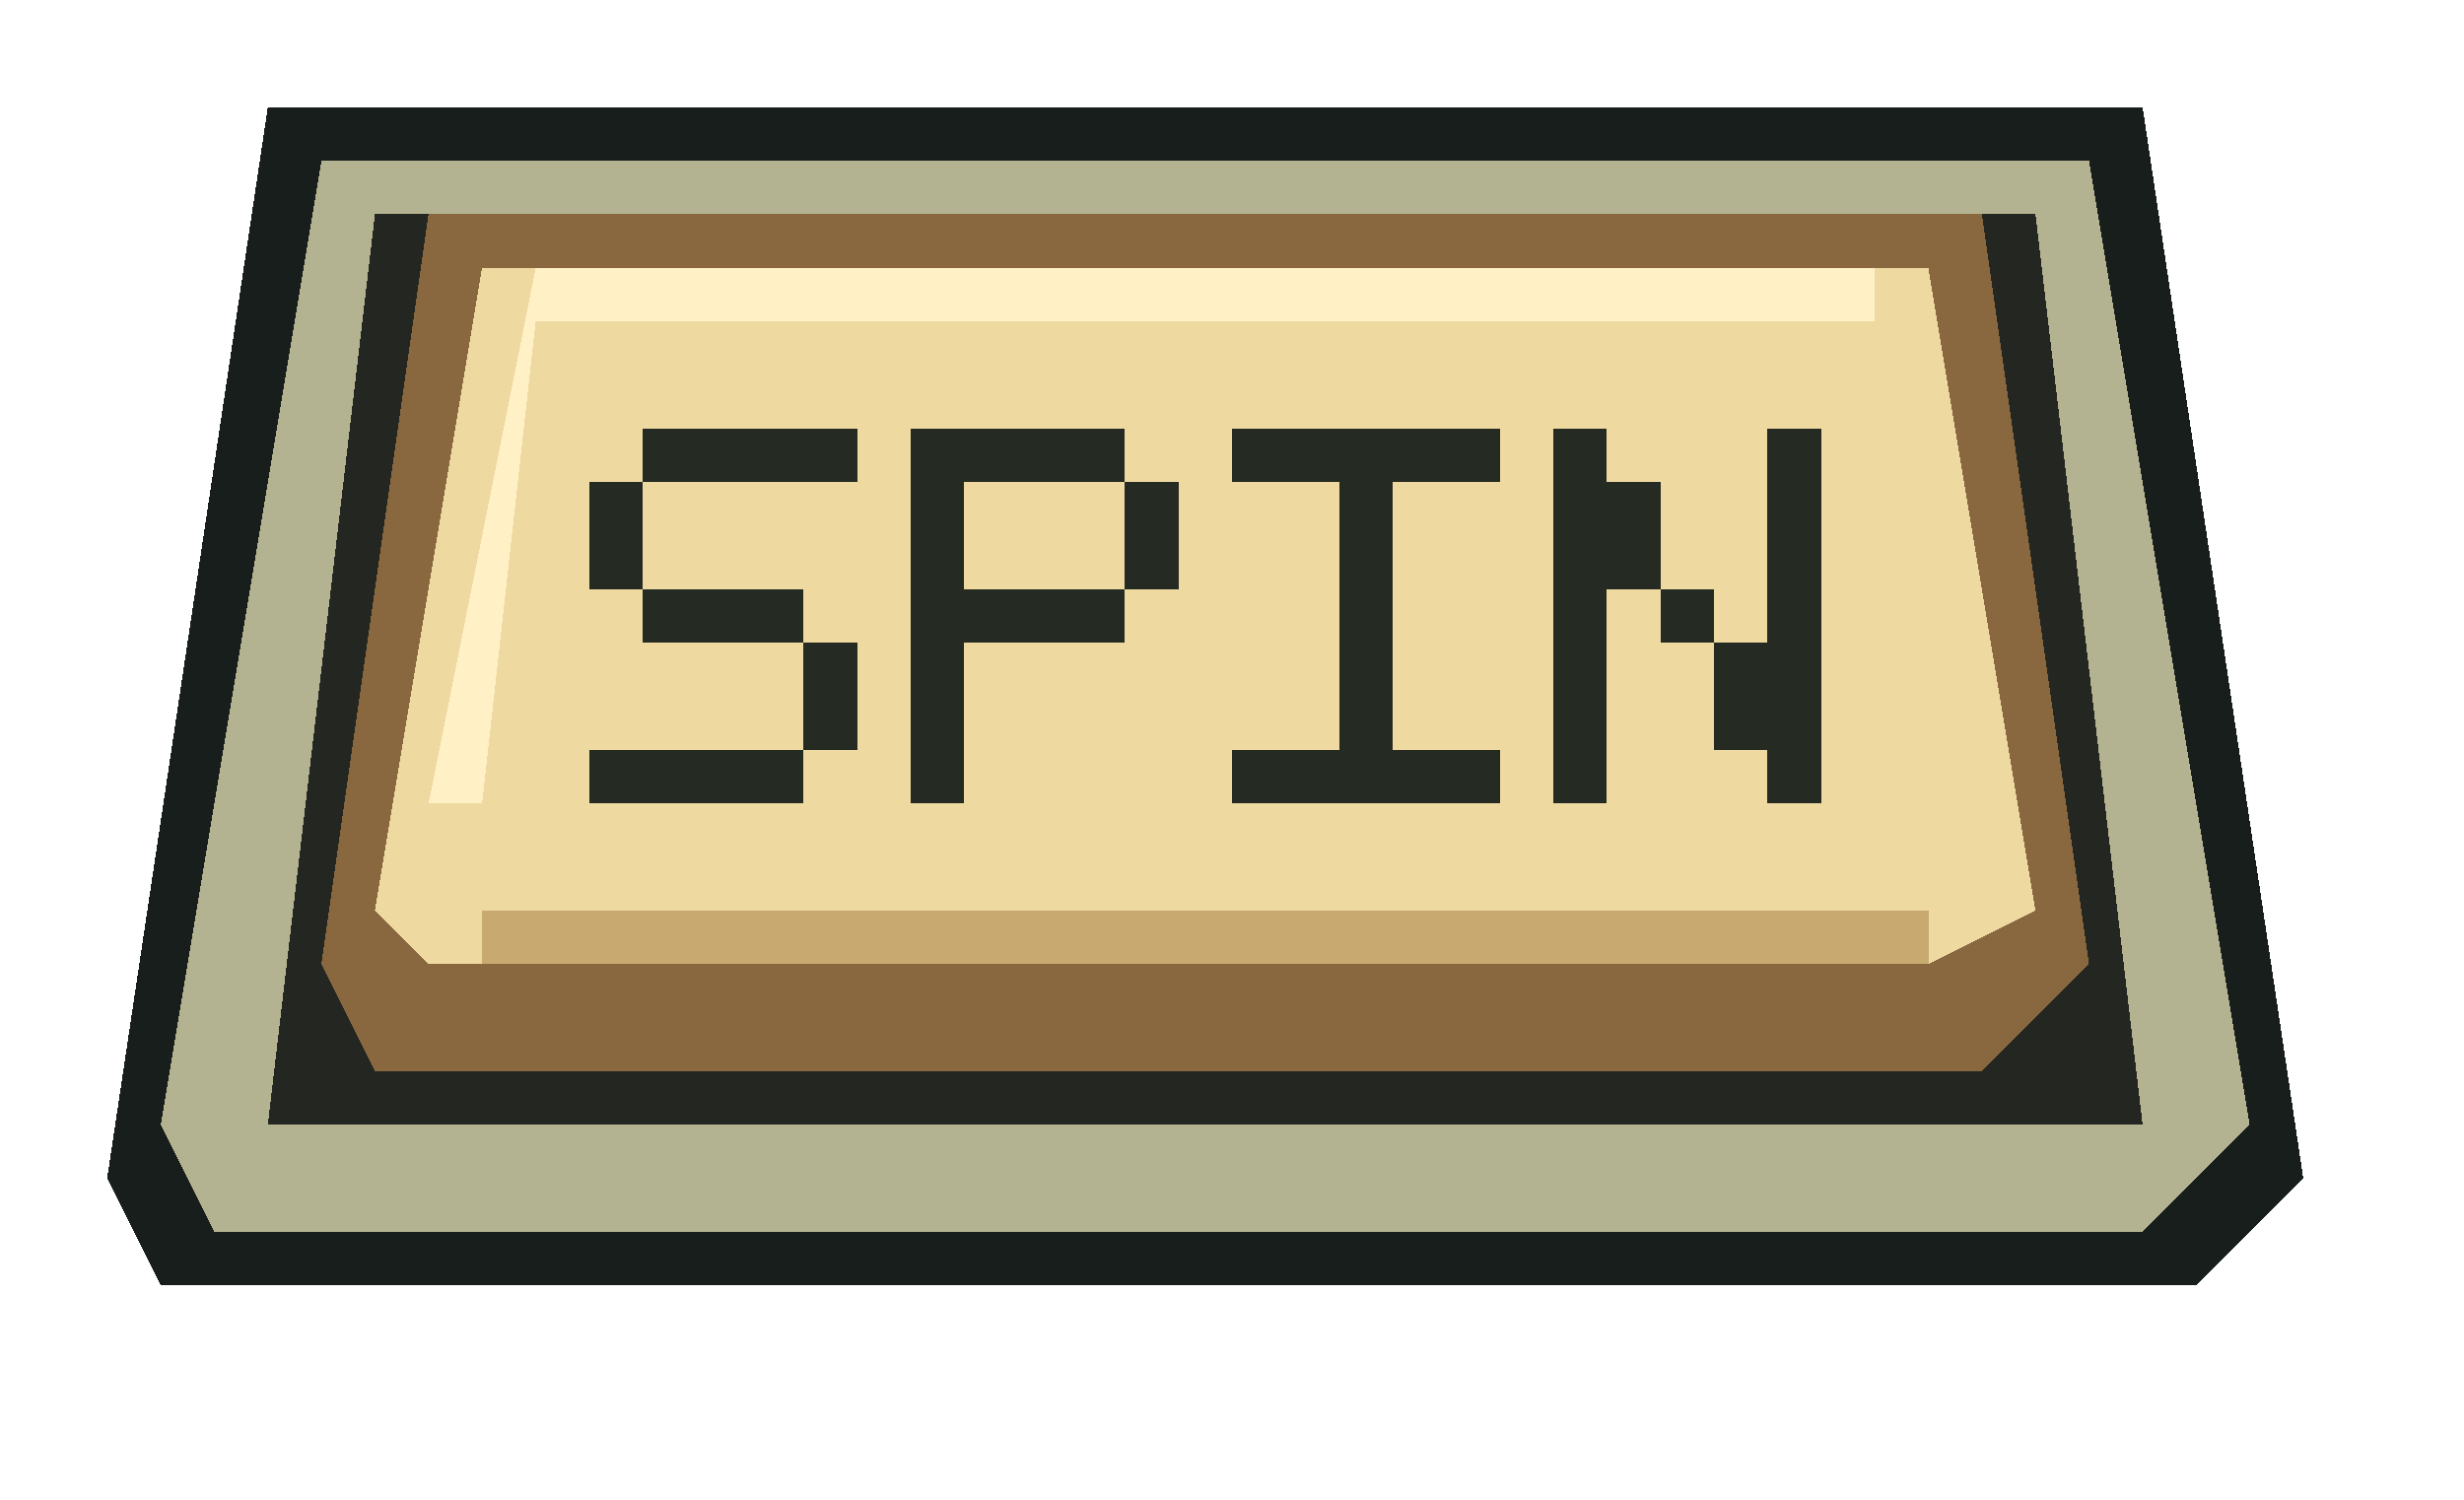
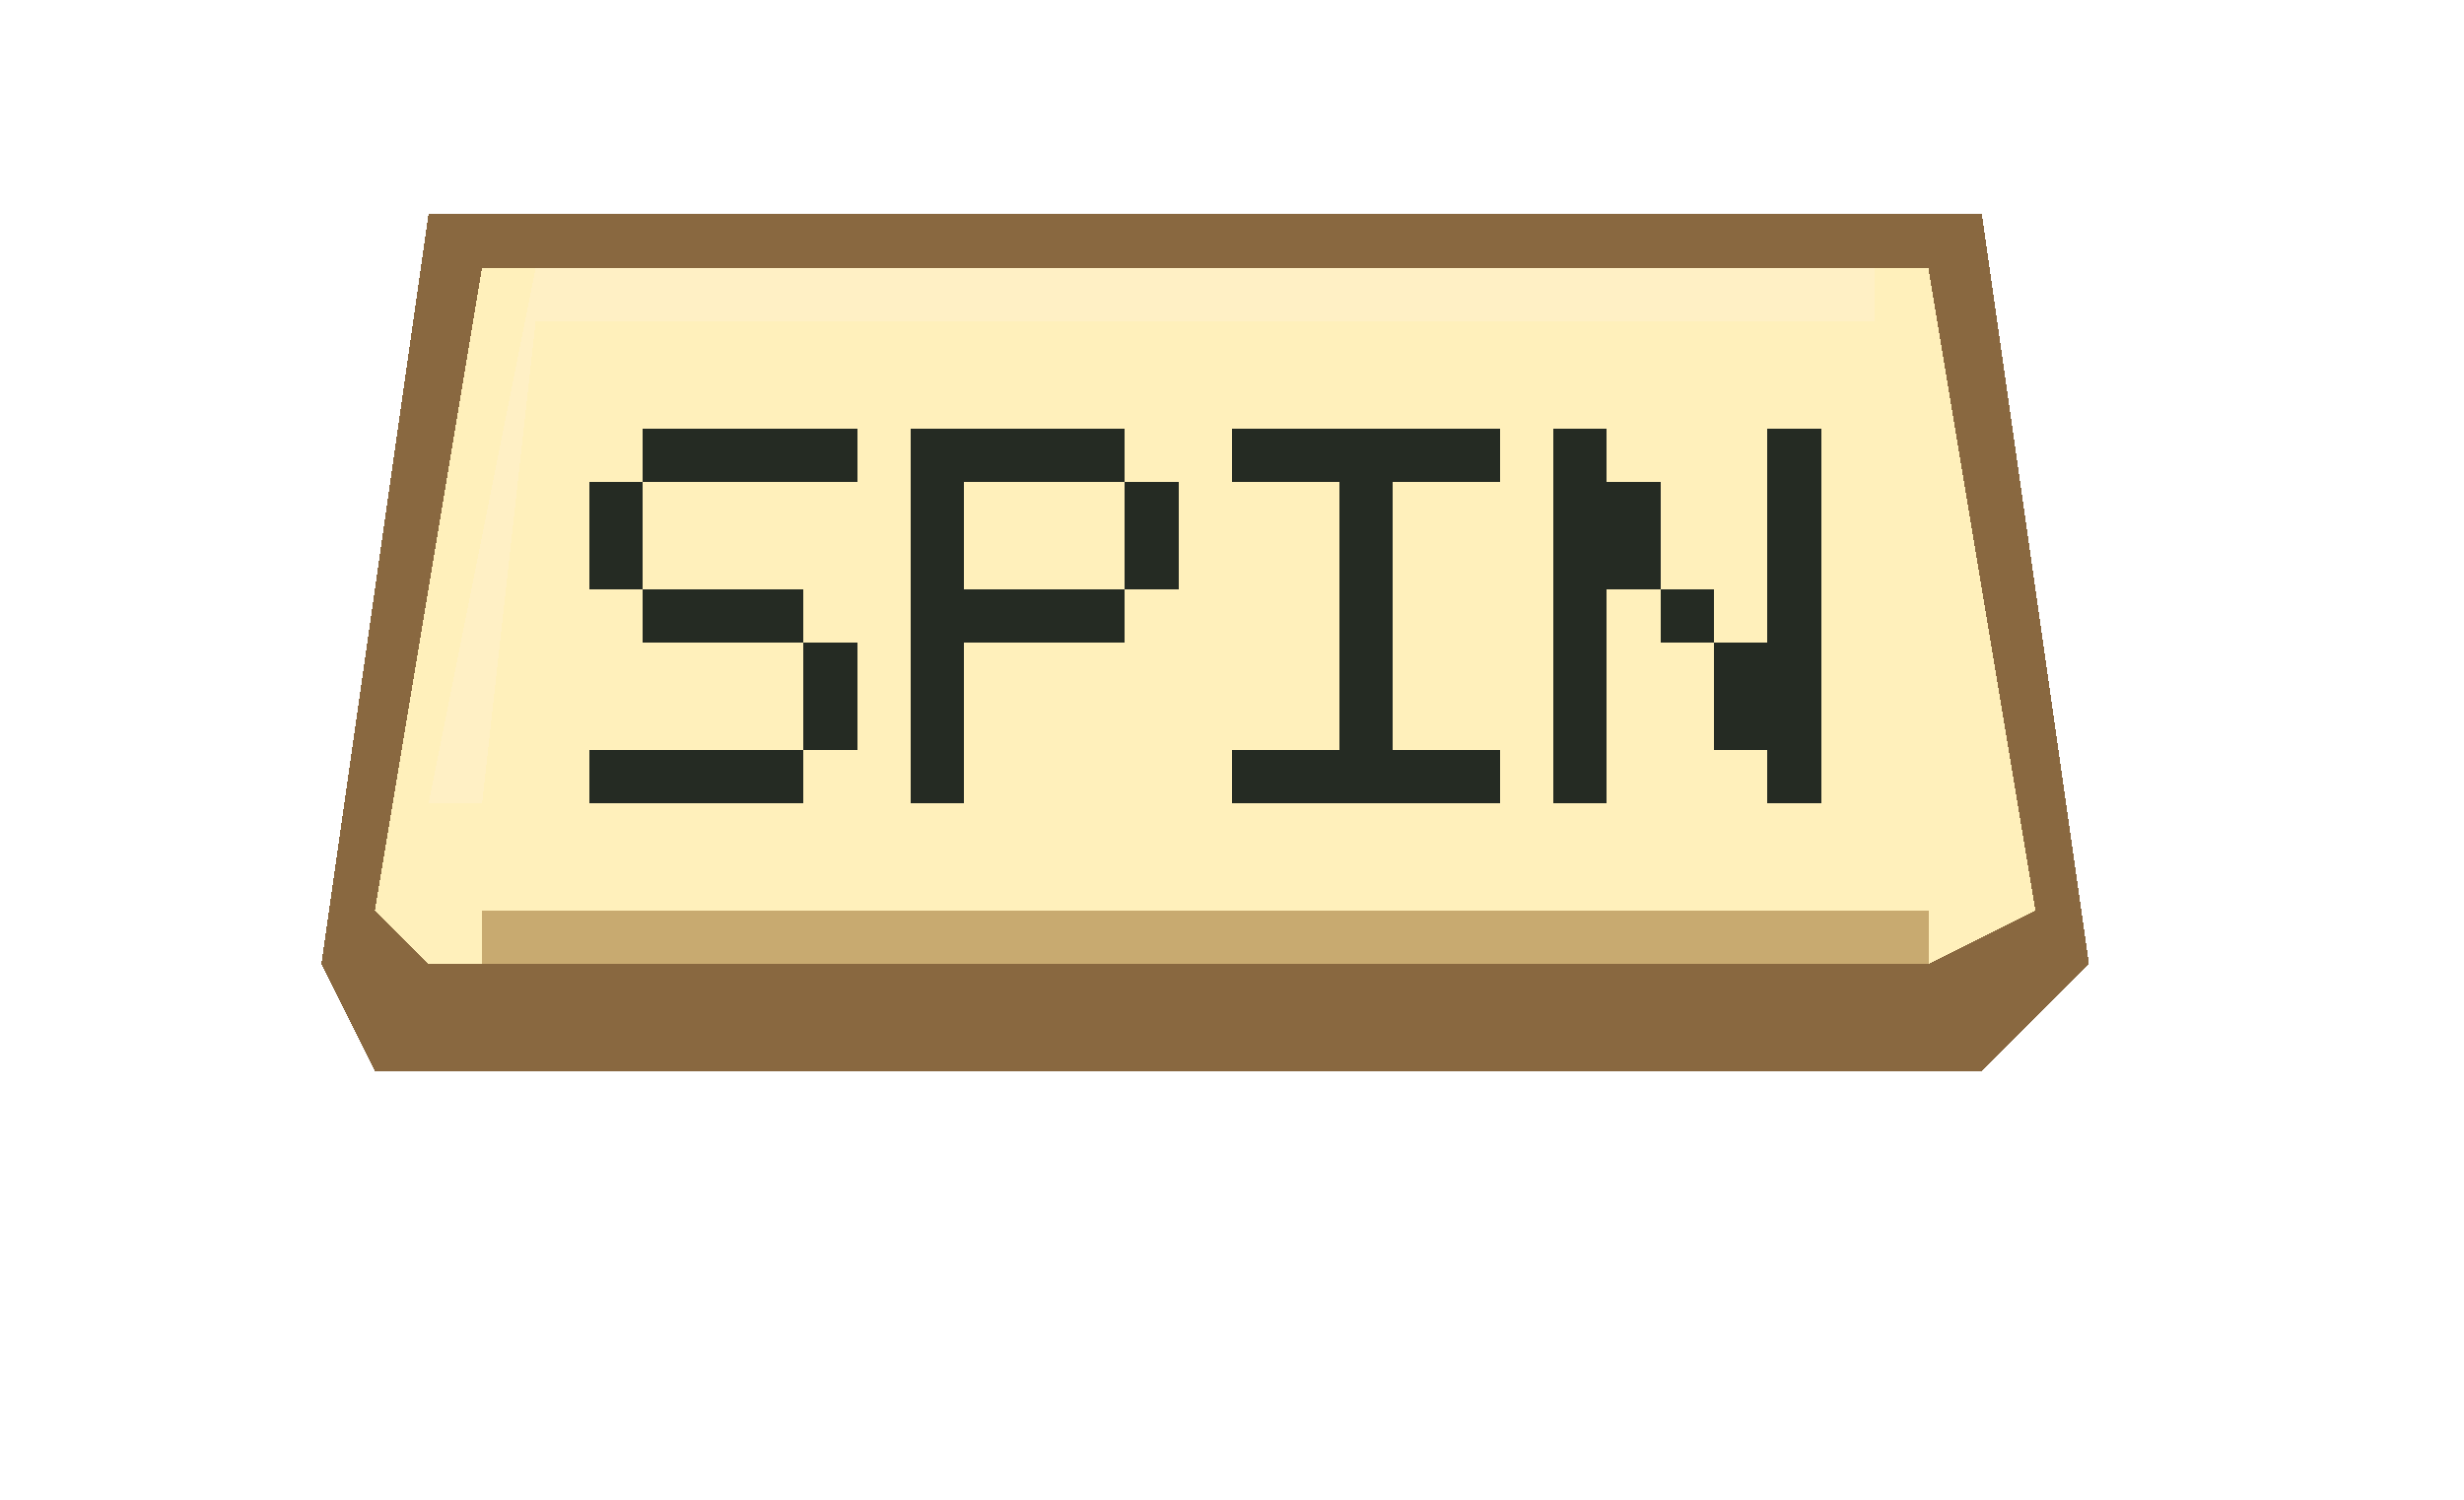
<svg xmlns="http://www.w3.org/2000/svg" width="46" height="28" shape-rendering="crispEdges">
-   <path d="M5 2H40L43 22L41 24H3L2 22Z" fill="#181e1c" />
-   <path d="M6 3H39L42 21L40 23H4L3 21Z" fill="#b4b391" />
-   <path d="M7 4H38L40 21H5Z" fill="#242721" />
  <g transform="translate(0 0)">
    <path d="M8 4H37L39 18L37 20H7L6 18Z" fill="#896840" />
-     <path d="M9 5H36L38 17L36 18H8L7 17Z" fill="#eed9a1" />
+     <path d="M9 5H36L38 17L36 18H8L7 17Z" fill="#fff0bb" />
    <path d="M10 5H35V6H10L9 15H8Z" fill="#fff0c5" />
    <path d="M9 17H36V18H9Z" fill="#c8aa70" />
    <rect x="12" y="8" width="1" height="1" fill="#252b23" />
    <rect x="13" y="8" width="1" height="1" fill="#252b23" />
    <rect x="14" y="8" width="1" height="1" fill="#252b23" />
    <rect x="15" y="8" width="1" height="1" fill="#252b23" />
    <rect x="11" y="9" width="1" height="1" fill="#252b23" />
    <rect x="11" y="10" width="1" height="1" fill="#252b23" />
    <rect x="12" y="11" width="1" height="1" fill="#252b23" />
    <rect x="13" y="11" width="1" height="1" fill="#252b23" />
    <rect x="14" y="11" width="1" height="1" fill="#252b23" />
    <rect x="15" y="12" width="1" height="1" fill="#252b23" />
    <rect x="15" y="13" width="1" height="1" fill="#252b23" />
    <rect x="11" y="14" width="1" height="1" fill="#252b23" />
    <rect x="12" y="14" width="1" height="1" fill="#252b23" />
    <rect x="13" y="14" width="1" height="1" fill="#252b23" />
    <rect x="14" y="14" width="1" height="1" fill="#252b23" />
    <rect x="17" y="8" width="1" height="1" fill="#252b23" />
    <rect x="18" y="8" width="1" height="1" fill="#252b23" />
    <rect x="19" y="8" width="1" height="1" fill="#252b23" />
    <rect x="20" y="8" width="1" height="1" fill="#252b23" />
    <rect x="17" y="9" width="1" height="1" fill="#252b23" />
    <rect x="21" y="9" width="1" height="1" fill="#252b23" />
    <rect x="17" y="10" width="1" height="1" fill="#252b23" />
    <rect x="21" y="10" width="1" height="1" fill="#252b23" />
    <rect x="17" y="11" width="1" height="1" fill="#252b23" />
    <rect x="18" y="11" width="1" height="1" fill="#252b23" />
    <rect x="19" y="11" width="1" height="1" fill="#252b23" />
    <rect x="20" y="11" width="1" height="1" fill="#252b23" />
    <rect x="17" y="12" width="1" height="1" fill="#252b23" />
    <rect x="17" y="13" width="1" height="1" fill="#252b23" />
    <rect x="17" y="14" width="1" height="1" fill="#252b23" />
    <rect x="23" y="8" width="1" height="1" fill="#252b23" />
    <rect x="24" y="8" width="1" height="1" fill="#252b23" />
    <rect x="25" y="8" width="1" height="1" fill="#252b23" />
    <rect x="26" y="8" width="1" height="1" fill="#252b23" />
    <rect x="27" y="8" width="1" height="1" fill="#252b23" />
    <rect x="25" y="9" width="1" height="1" fill="#252b23" />
    <rect x="25" y="10" width="1" height="1" fill="#252b23" />
    <rect x="25" y="11" width="1" height="1" fill="#252b23" />
    <rect x="25" y="12" width="1" height="1" fill="#252b23" />
    <rect x="25" y="13" width="1" height="1" fill="#252b23" />
    <rect x="23" y="14" width="1" height="1" fill="#252b23" />
    <rect x="24" y="14" width="1" height="1" fill="#252b23" />
    <rect x="25" y="14" width="1" height="1" fill="#252b23" />
    <rect x="26" y="14" width="1" height="1" fill="#252b23" />
    <rect x="27" y="14" width="1" height="1" fill="#252b23" />
    <rect x="29" y="8" width="1" height="1" fill="#252b23" />
    <rect x="33" y="8" width="1" height="1" fill="#252b23" />
    <rect x="29" y="9" width="1" height="1" fill="#252b23" />
    <rect x="30" y="9" width="1" height="1" fill="#252b23" />
    <rect x="33" y="9" width="1" height="1" fill="#252b23" />
    <rect x="29" y="10" width="1" height="1" fill="#252b23" />
    <rect x="30" y="10" width="1" height="1" fill="#252b23" />
    <rect x="33" y="10" width="1" height="1" fill="#252b23" />
    <rect x="29" y="11" width="1" height="1" fill="#252b23" />
    <rect x="31" y="11" width="1" height="1" fill="#252b23" />
    <rect x="33" y="11" width="1" height="1" fill="#252b23" />
    <rect x="29" y="12" width="1" height="1" fill="#252b23" />
    <rect x="32" y="12" width="1" height="1" fill="#252b23" />
    <rect x="33" y="12" width="1" height="1" fill="#252b23" />
    <rect x="29" y="13" width="1" height="1" fill="#252b23" />
    <rect x="32" y="13" width="1" height="1" fill="#252b23" />
    <rect x="33" y="13" width="1" height="1" fill="#252b23" />
    <rect x="29" y="14" width="1" height="1" fill="#252b23" />
    <rect x="33" y="14" width="1" height="1" fill="#252b23" />
  </g>
</svg>
